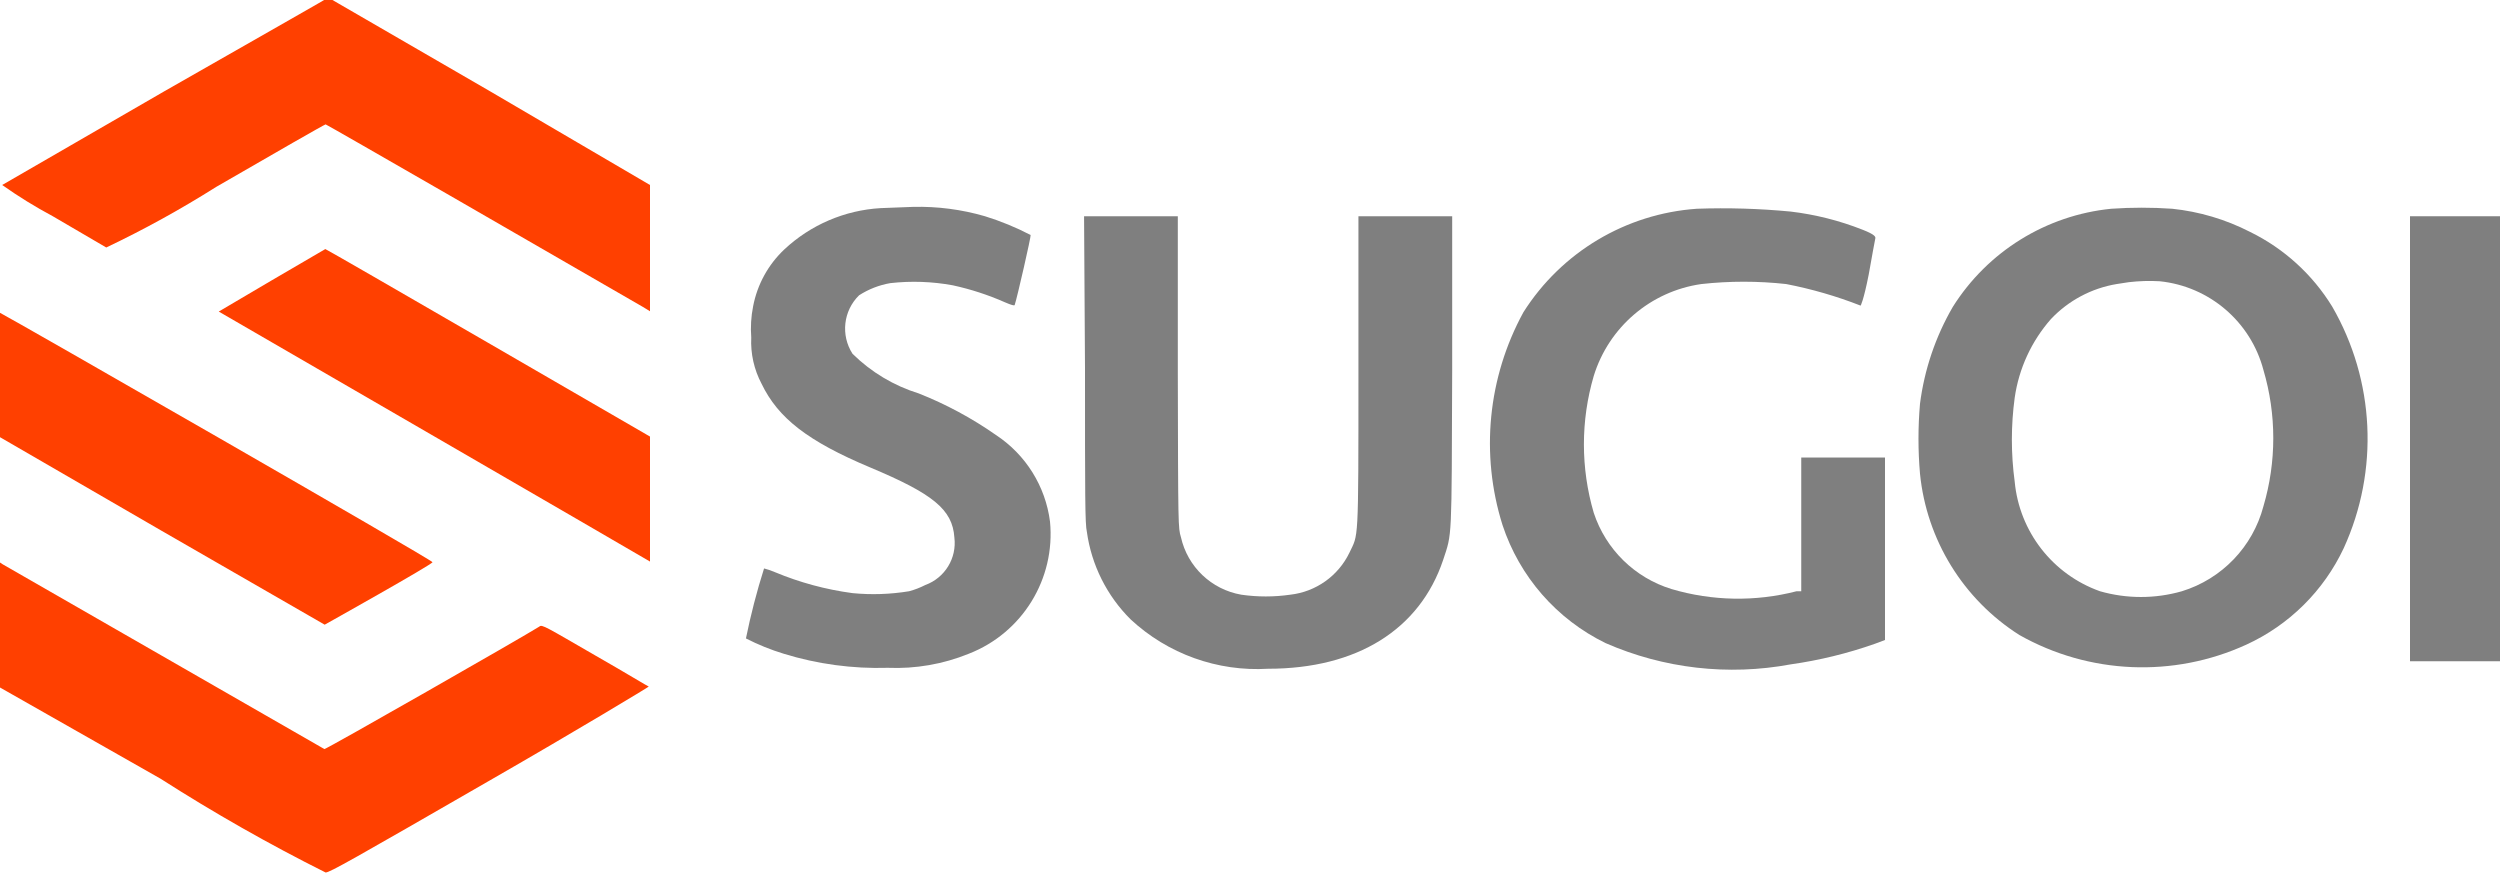
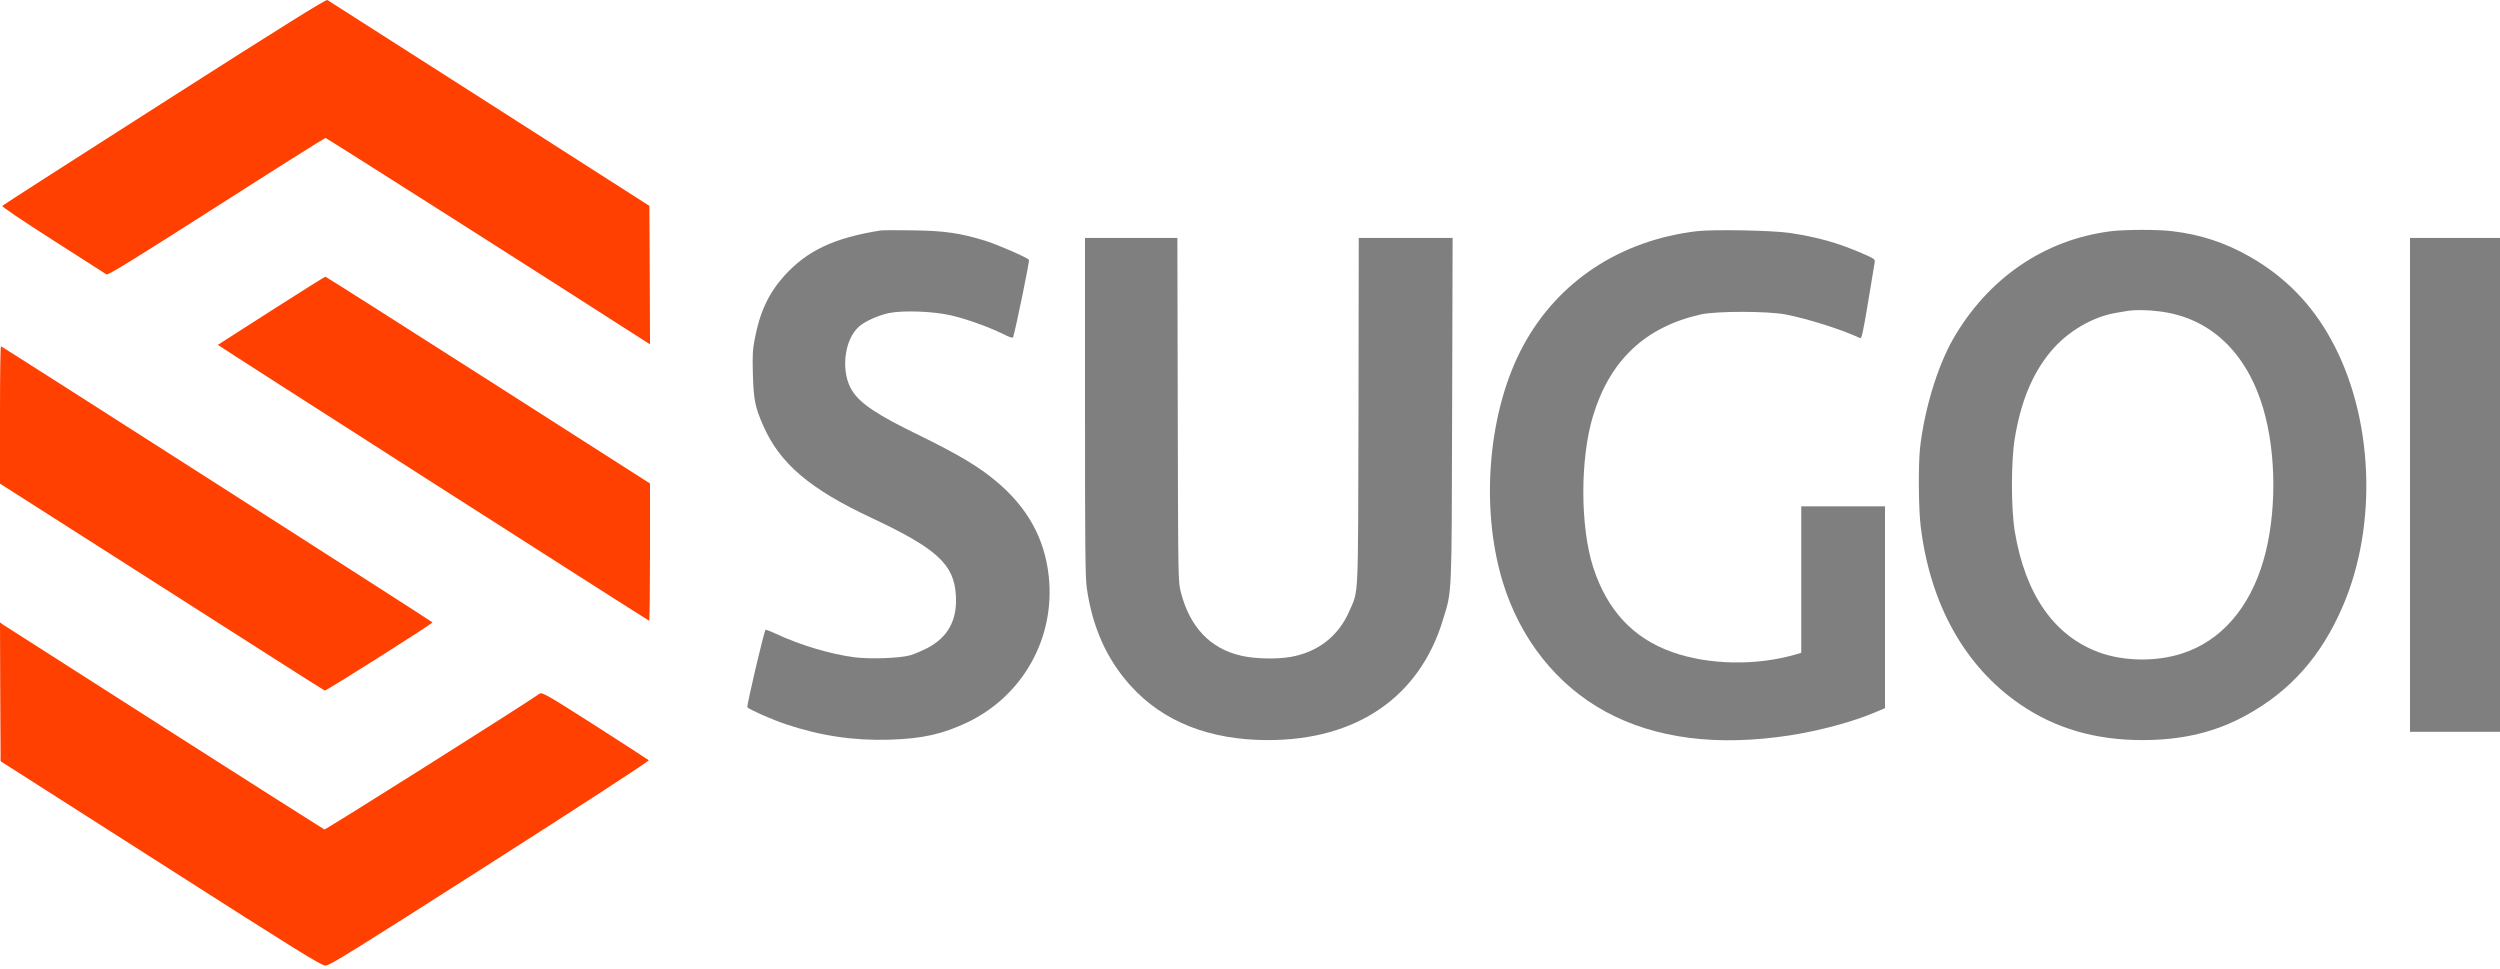
- <svg xmlns="http://www.w3.org/2000/svg" id="b5c203a2-786a-419c-b597-2a87921e00fb" data-name="Layer 1" viewBox="0 0 80 27.92">
-   <defs>
-     <style>.e5e083ad-b067-4baf-9338-514627beebdf{fill:#ff4000;}.a4321ad9-27d4-4944-aae3-7415a9cbc301{fill:#7f7f7f;}</style>
-   </defs>
-   <path class="e5e083ad-b067-4baf-9338-514627beebdf" d="M5.26,3,.07,6A15.3,15.3,0,0,0,1.69,7L3.4,8A33.81,33.81,0,0,0,6.92,6.06c1.9-1.1,3.47-2,3.5-2S17.67,8.22,20.57,9.9l.23.14V6l-5.12-3-5.18-3C10.43.06,9.09.81,5.26,3Z" transform="translate(0 -0.08)" />
-   <path class="a4321ad9-27d4-4944-aae3-7415a9cbc301" d="M28.18,6.74A4.93,4.93,0,0,0,25.1,8.06a3.37,3.37,0,0,0-1,1.82,3.68,3.68,0,0,0-.06,1,2.87,2.87,0,0,0,.33,1.48c.53,1.1,1.48,1.84,3.48,2.68s2.63,1.34,2.69,2.24a1.43,1.43,0,0,1-.93,1.52,2.62,2.62,0,0,1-.52.2,7,7,0,0,1-1.81.06,9.83,9.83,0,0,1-2.48-.67,2.23,2.23,0,0,0-.35-.12,21.75,21.75,0,0,0-.58,2.24,7.35,7.35,0,0,0,1.21.49,10.26,10.26,0,0,0,3.33.45A6.19,6.19,0,0,0,31,21a4.11,4.11,0,0,0,2.6-4.23A3.91,3.91,0,0,0,31.87,14a12,12,0,0,0-2.47-1.33,5.21,5.21,0,0,1-2.12-1.27,1.49,1.49,0,0,1,.21-1.87,2.69,2.69,0,0,1,1-.39,6.84,6.84,0,0,1,2,.07,8.72,8.72,0,0,1,1.66.54c.21.09.31.12.32.09.08-.24.53-2.21.51-2.24A8.83,8.83,0,0,0,31.52,7a7.59,7.59,0,0,0-2.3-.3Z" transform="translate(0 -0.08)" />
-   <path class="a4321ad9-27d4-4944-aae3-7415a9cbc301" d="M54.3,6.76a7.16,7.16,0,0,0-5.55,3.31,8.73,8.73,0,0,0-.67,6.81,6.45,6.45,0,0,0,3.3,3.78,10.14,10.14,0,0,0,5.92.68,14,14,0,0,0,2.7-.66l.32-.12V14.72H57.64V19l-.15,0a7.49,7.49,0,0,1-4-.07A3.79,3.79,0,0,1,51,16.49a7.77,7.77,0,0,1,0-4.38,4.23,4.23,0,0,1,3.44-2.94,12.36,12.36,0,0,1,2.72,0,13.64,13.64,0,0,1,2.38.69s.09-.14.26-1c.1-.58.2-1.1.21-1.15s0-.12-.41-.28a9.23,9.23,0,0,0-2.3-.58A23,23,0,0,0,54.3,6.76Z" transform="translate(0 -0.08)" />
-   <path class="a4321ad9-27d4-4944-aae3-7415a9cbc301" d="M67.56,6.76A6.79,6.79,0,0,0,62.49,9.9,8.26,8.26,0,0,0,61.44,13a12.91,12.91,0,0,0,0,2.24,6.93,6.93,0,0,0,3.18,5.16,8,8,0,0,0,7.26.31A6.38,6.38,0,0,0,75,17.62a8.44,8.44,0,0,0-.37-7.73A6.37,6.37,0,0,0,72,7.5a7.05,7.05,0,0,0-2.49-.74A14.1,14.1,0,0,0,67.56,6.76Zm1.55,2.32a3.84,3.84,0,0,1,3.32,2.84,7.7,7.7,0,0,1,0,4.36A3.88,3.88,0,0,1,69.82,19a4.76,4.76,0,0,1-2.62,0,4.13,4.13,0,0,1-2.73-3.51,10,10,0,0,1,0-2.68,4.85,4.85,0,0,1,1.16-2.52,3.74,3.74,0,0,1,2.1-1.12l.39-.06A5.68,5.68,0,0,1,69.11,9.08Z" transform="translate(0 -0.08)" />
-   <path class="a4321ad9-27d4-4944-aae3-7415a9cbc301" d="M34.72,11.85c0,4.1,0,5,.06,5.25a4.9,4.9,0,0,0,1.4,2.8,5.94,5.94,0,0,0,4.4,1.58c2.84,0,4.85-1.25,5.6-3.48.29-.88.27-.55.29-6.07V7h-3v5c0,5.57,0,5.15-.29,5.77a2.4,2.4,0,0,1-1.89,1.34,5.49,5.49,0,0,1-1.57,0,2.4,2.4,0,0,1-1.93-1.84c-.09-.3-.09-.31-.1-5.27V7h-3Z" transform="translate(0 -0.08)" />
-   <path class="a4321ad9-27d4-4944-aae3-7415a9cbc301" d="M77.12,14.1v7.14H80V7H77.12Z" transform="translate(0 -0.08)" />
-   <path class="e5e083ad-b067-4baf-9338-514627beebdf" d="M8.68,9.06,7,10.05s13.54,7.84,13.8,8c0,0,0-.88,0-2v-2l-5.18-3c-2.85-1.65-5.19-3-5.21-3Z" transform="translate(0 -0.08)" />
-   <path class="e5e083ad-b067-4baf-9338-514627beebdf" d="M0,12.07v2l5.18,3,5.21,3s3.45-1.93,3.45-2S.31,10.24,0,10.09C0,10.08,0,11,0,12.07Z" transform="translate(0 -0.08)" />
-   <path class="e5e083ad-b067-4baf-9338-514627beebdf" d="M0,20.08v2L5.14,25a57.48,57.48,0,0,0,5.28,3c.13,0,.87-.42,5.26-2.95,2.82-1.62,5.1-3,5.08-3s-.79-.47-1.72-1c-1.56-.9-1.7-1-1.78-.92-.54.34-6.84,3.94-6.88,3.92S.26,18.24.09,18.14L0,18.08Z" transform="translate(0 -0.08)" />
+ <svg xmlns="http://www.w3.org/2000/svg" width="80" height="31" viewBox="0 0 80 31" fill="none">
+   <path d="M5.264 3.254C2.428 5.065 0.096 6.561 0.072 6.588C0.052 6.61 0.664 7.026 1.688 7.681C2.596 8.261 3.368 8.757 3.404 8.779C3.456 8.814 4.228 8.336 6.92 6.619C8.816 5.406 10.392 4.414 10.416 4.414C10.448 4.414 17.668 9.005 20.572 10.873L20.8 11.019L20.792 8.805L20.78 6.588L15.66 3.312C12.844 1.515 10.512 0.023 10.476 0.001C10.432 -0.026 9.088 0.811 5.264 3.254Z" fill="#FF4000" />
+   <path d="M28.18 7.375C26.696 7.61 25.828 8.017 25.096 8.827C24.596 9.385 24.312 9.991 24.152 10.846C24.084 11.195 24.076 11.381 24.092 11.975C24.116 12.789 24.16 13.024 24.42 13.613C24.952 14.83 25.904 15.644 27.9 16.578C29.984 17.557 30.532 18.061 30.588 19.053C30.636 19.845 30.336 20.394 29.664 20.744C29.508 20.823 29.272 20.925 29.14 20.965C28.82 21.063 27.84 21.098 27.332 21.032C26.568 20.93 25.6 20.642 24.848 20.288C24.664 20.204 24.508 20.142 24.496 20.155C24.448 20.208 23.884 22.599 23.916 22.634C23.984 22.709 24.7 23.024 25.132 23.17C26.248 23.546 27.316 23.705 28.46 23.67C29.508 23.639 30.164 23.493 30.956 23.116C32.74 22.262 33.772 20.407 33.56 18.438C33.428 17.225 32.876 16.233 31.872 15.396C31.3 14.918 30.664 14.542 29.4 13.922C28.088 13.285 27.544 12.926 27.28 12.519C26.892 11.93 27 10.877 27.492 10.447C27.68 10.279 28.104 10.093 28.444 10.018C28.904 9.925 29.86 9.96 30.436 10.093C30.936 10.208 31.668 10.474 32.096 10.687C32.308 10.793 32.408 10.828 32.42 10.788C32.504 10.527 32.952 8.34 32.928 8.314C32.856 8.234 31.904 7.818 31.524 7.703C30.732 7.459 30.228 7.384 29.22 7.371C28.716 7.362 28.248 7.366 28.18 7.375Z" fill="#7F7F7F" />
+   <path d="M54.3 7.398C51.852 7.69 49.86 9 48.748 11.054C47.628 13.112 47.356 16.193 48.08 18.597C48.632 20.43 49.812 21.926 51.384 22.776C52.976 23.639 54.956 23.891 57.3 23.528C58.244 23.378 59.3 23.095 59.996 22.798L60.32 22.661V19.429V16.202H58.98H57.64V18.548V20.89L57.492 20.934C56.22 21.311 54.672 21.284 53.5 20.863C52.26 20.421 51.428 19.527 50.984 18.159C50.564 16.862 50.56 14.684 50.976 13.312C51.516 11.528 52.648 10.461 54.424 10.062C54.92 9.952 56.552 9.952 57.136 10.062C57.848 10.2 58.968 10.554 59.52 10.819C59.572 10.846 59.612 10.669 59.776 9.686C59.88 9.044 59.976 8.469 59.988 8.407C60.008 8.292 59.992 8.283 59.576 8.101C58.804 7.769 58.176 7.592 57.28 7.455C56.724 7.371 54.82 7.336 54.3 7.398Z" fill="#7F7F7F" />
+   <path d="M67.56 7.398C65.42 7.663 63.608 8.907 62.488 10.868C61.992 11.745 61.58 13.108 61.44 14.343C61.384 14.874 61.392 16.273 61.46 16.826C61.76 19.328 62.868 21.32 64.64 22.537C65.764 23.307 67.044 23.683 68.56 23.683C69.84 23.683 70.908 23.427 71.896 22.878C73.3 22.103 74.276 21.001 74.964 19.412C76.1 16.791 75.948 13.307 74.592 10.859C73.968 9.722 73.108 8.85 72 8.217C71.208 7.765 70.416 7.504 69.512 7.398C69.064 7.34 68 7.344 67.56 7.398ZM69.108 9.965C70.724 10.164 71.904 11.28 72.432 13.104C72.852 14.551 72.852 16.481 72.432 17.929C71.988 19.46 71.068 20.514 69.824 20.912C69.008 21.178 67.984 21.165 67.2 20.886C65.744 20.368 64.808 19.035 64.472 16.999C64.352 16.264 64.352 14.768 64.472 14.033C64.668 12.842 65.04 11.948 65.628 11.244C66.16 10.607 66.964 10.133 67.728 10.009C67.888 9.983 68.064 9.952 68.12 9.943C68.332 9.912 68.74 9.916 69.108 9.965Z" fill="#7F7F7F" />
+   <path d="M34.72 13.024C34.72 17.566 34.728 18.504 34.78 18.836C34.96 20.08 35.42 21.103 36.176 21.939C37.216 23.095 38.704 23.683 40.58 23.683C43.42 23.683 45.432 22.298 46.176 19.828C46.468 18.863 46.452 19.226 46.468 13.112L46.484 7.614H44.984H43.48L43.472 13.157C43.456 19.328 43.48 18.858 43.184 19.544C42.84 20.35 42.172 20.872 41.292 21.023C40.84 21.098 40.152 21.085 39.72 20.983C38.728 20.757 38.072 20.067 37.788 18.951C37.7 18.615 37.7 18.602 37.688 13.112L37.676 7.614H36.2H34.72V13.024Z" fill="#7F7F7F" />
+   <path d="M77.12 15.516V23.418H78.56H80V15.516V7.614H78.56H77.12V15.516Z" fill="#7F7F7F" />
+   <path d="M8.684 9.938C7.752 10.536 6.98 11.027 6.972 11.036C6.964 11.049 20.508 19.712 20.772 19.863C20.788 19.872 20.8 18.889 20.8 17.676V15.472L15.62 12.161C12.772 10.341 10.428 8.854 10.412 8.854C10.396 8.854 9.616 9.341 8.684 9.938Z" fill="#FF4000" />
+   <path d="M0 13.267V15.476L5.176 18.778C8.024 20.598 10.368 22.094 10.392 22.098C10.436 22.112 13.84 19.96 13.84 19.916C13.84 19.898 0.308 11.24 0.032 11.081C0.012 11.072 0 12.054 0 13.267Z" fill="#FF4000" />
+   <path d="M0.008 22.138L0.02 24.36L5.14 27.627C9.536 30.438 10.28 30.899 10.416 30.899C10.548 30.899 11.292 30.438 15.684 27.632C18.496 25.839 20.78 24.352 20.76 24.329C20.744 24.312 19.968 23.807 19.04 23.214C17.484 22.222 17.344 22.143 17.264 22.2C16.72 22.581 10.416 26.561 10.38 26.543C10.328 26.525 0.264 20.102 0.088 19.983L0 19.916L0.008 22.138Z" fill="#FF4000" />
</svg>
